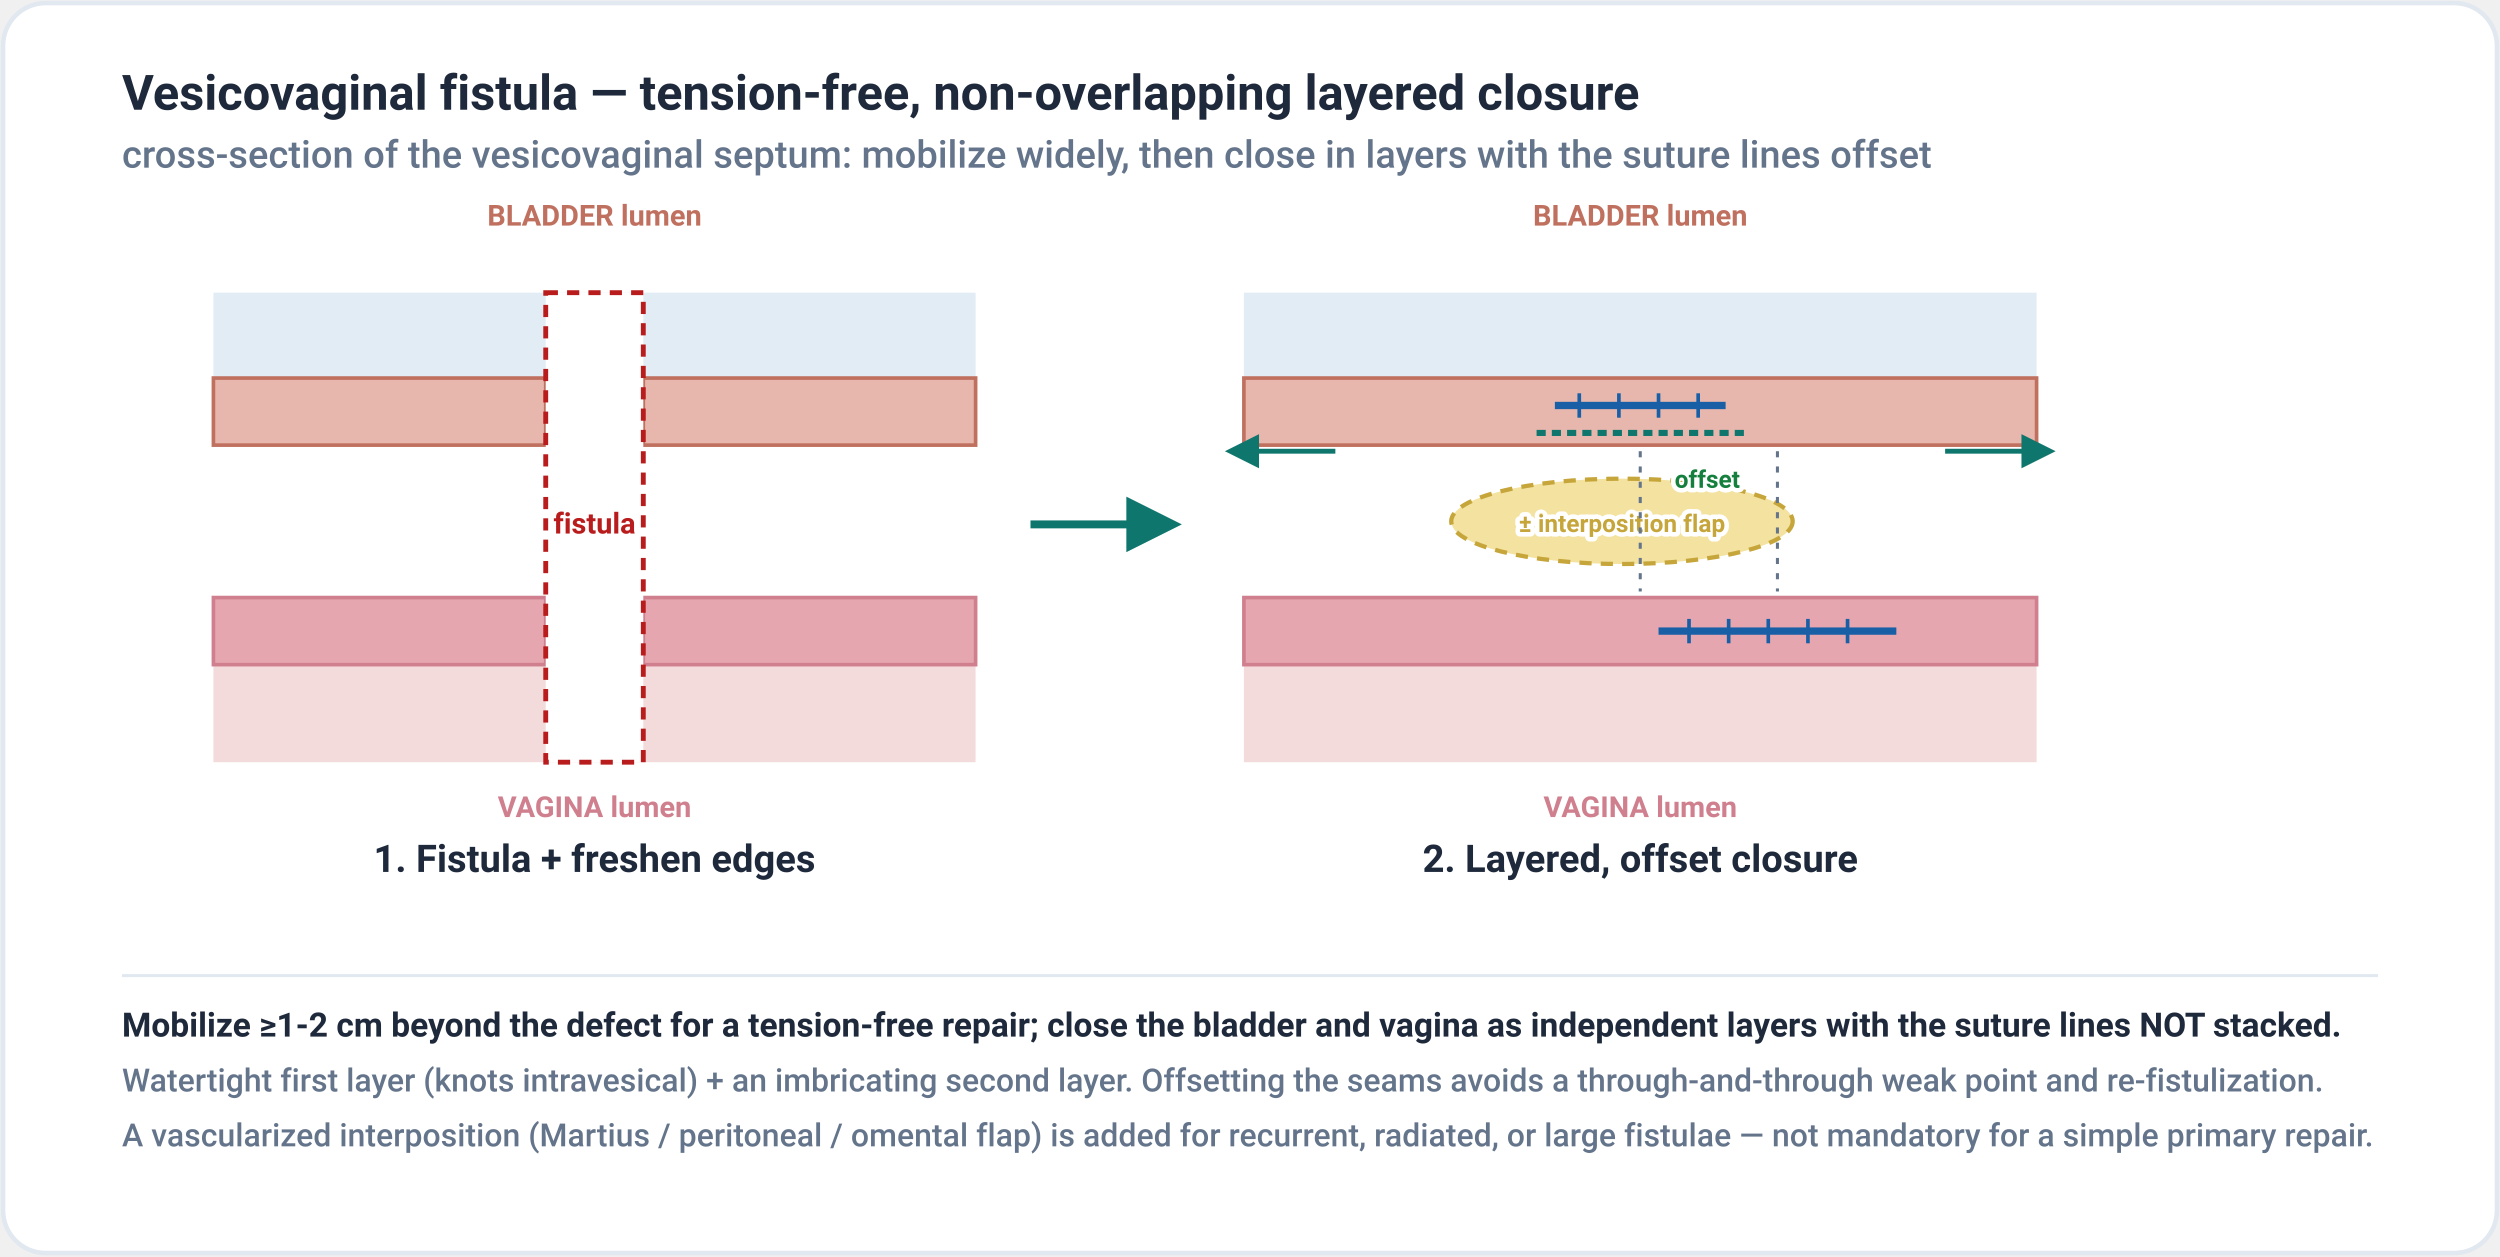
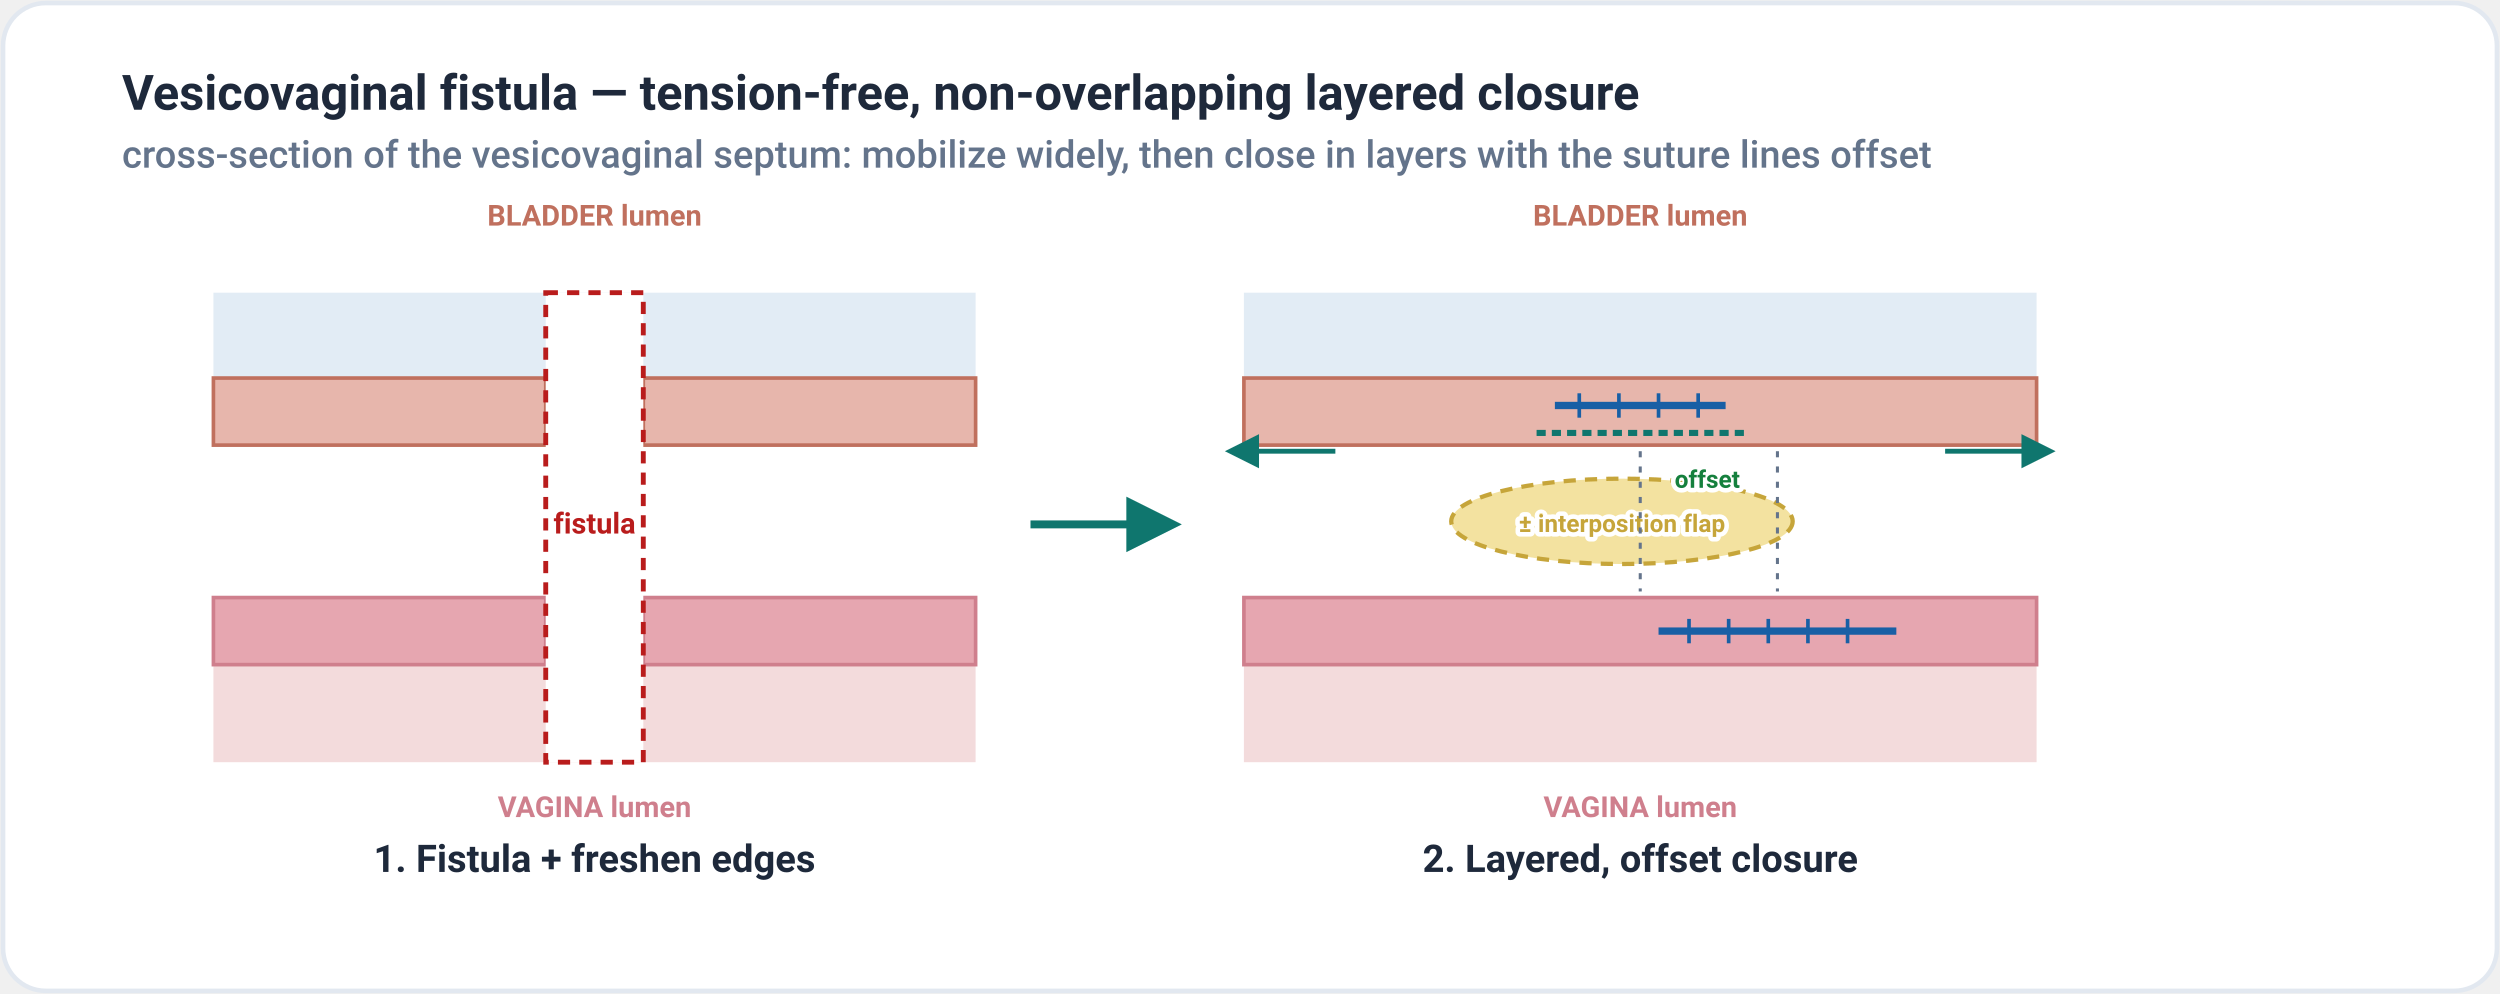
- <svg xmlns="http://www.w3.org/2000/svg" viewBox="0 0 820 412" width="820" height="412" role="img" aria-label="Vesicovaginal fistula repair shown in cross-section through the vesicovaginal septum. Left panel: a fistula tract connects the bladder lumen above to the vagina lumen below through gaps in both the bladder and vaginal walls, with edges freshened. Right panel: after wide mobilization, the bladder and vaginal walls are closed as independent layers with a watertight first layer and an imbricating second layer, and the bladder and vaginal suture lines are deliberately offset so they do not stack; an optional vascularized interposition flap lies between the layers. Key: mobilize at least 1 to 2 centimeters beyond the defect for a tension-free repair, offset the seams to avoid a through-and-through weak point and re-fistulization, and add a Martius, peritoneal, or omental interposition for recurrent, radiated, or large fistulae though it is not mandatory for a simple primary repair.">
+ <svg xmlns="http://www.w3.org/2000/svg" viewBox="0 0 820 326" width="820" height="326" role="img" aria-label="Vesicovaginal fistula repair shown in cross-section through the vesicovaginal septum. Left panel: a fistula tract connects the bladder lumen above to the vagina lumen below through gaps in both the bladder and vaginal walls, with edges freshened. Right panel: after wide mobilization, the bladder and vaginal walls are closed as independent layers with a watertight first layer and an imbricating second layer, and the bladder and vaginal suture lines are deliberately offset so they do not stack; an optional vascularized interposition flap lies between the layers. Key: mobilize at least 1 to 2 centimeters beyond the defect for a tension-free repair, offset the seams to avoid a through-and-through weak point and re-fistulization, and add a Martius, peritoneal, or omental interposition for recurrent, radiated, or large fistulae though it is not mandatory for a simple primary repair.">
  <defs>
    <marker id="vv" viewBox="0 0 10 10" refX="8" refY="5" markerWidth="7" markerHeight="7" orient="auto-start-reverse">
      <path d="M0,0 L10,5 L0,10 z" fill="#0F766E" />
    </marker>
  </defs>
-   <rect x="1" y="1" width="818" height="410" rx="14" fill="#FFFFFF" stroke="#E2E8F0" stroke-width="1.5" />
+   <rect x="1" y="1" width="818" height="324" rx="14" fill="#FFFFFF" stroke="#E2E8F0" stroke-width="1.5" />
  <text x="40" y="36" text-anchor="start" font-family="-apple-system, 'Segoe UI', Roboto, Helvetica, Arial, sans-serif" font-size="16" font-weight="700" fill="#1E293B">Vesicovaginal fistula — tension-free, non-overlapping layered closure</text>
  <text x="40" y="55" text-anchor="start" font-family="-apple-system, 'Segoe UI', Roboto, Helvetica, Arial, sans-serif" font-size="12.5" font-weight="500" fill="#64748B">cross-section of the vesicovaginal septum: mobilize widely, then close in layers with the suture lines offset</text>
  <rect x="70" y="96" width="250" height="28" fill="#E2ECF5" />
  <rect x="70" y="218" width="250" height="32" fill="#F3DBDC" />
  <rect x="70" y="124" width="109" height="22" fill="#E7B6AC" stroke="#C0705E" stroke-width="1.2" />
  <rect x="211" y="124" width="109" height="22" fill="#E7B6AC" stroke="#C0705E" stroke-width="1.2" />
  <rect x="70" y="196" width="109" height="22" fill="#E6A6B0" stroke="#CF7F8D" stroke-width="1.2" />
  <rect x="211" y="196" width="109" height="22" fill="#E6A6B0" stroke="#CF7F8D" stroke-width="1.2" />
  <rect x="179" y="96" width="32" height="154" fill="#FFFFFF" stroke="#B91C1C" stroke-width="1.6" stroke-dasharray="4 3" />
  <text x="195" y="175" text-anchor="middle" font-family="-apple-system, 'Segoe UI', Roboto, Helvetica, Arial, sans-serif" font-size="9.5" font-weight="700" fill="#B91C1C" paint-order="stroke" stroke="#FFFFFF" stroke-width="3" stroke-linejoin="round">fistula</text>
  <text x="195" y="74" text-anchor="middle" font-family="-apple-system, 'Segoe UI', Roboto, Helvetica, Arial, sans-serif" font-size="9.5" font-weight="700" fill="#C0705E" paint-order="stroke" stroke="#FFFFFF" stroke-width="3" stroke-linejoin="round">BLADDER lumen</text>
  <text x="195" y="268" text-anchor="middle" font-family="-apple-system, 'Segoe UI', Roboto, Helvetica, Arial, sans-serif" font-size="9.5" font-weight="700" fill="#CF7F8D" paint-order="stroke" stroke="#FFFFFF" stroke-width="3" stroke-linejoin="round">VAGINA lumen</text>
  <text x="195" y="286" text-anchor="middle" font-family="-apple-system, 'Segoe UI', Roboto, Helvetica, Arial, sans-serif" font-size="12.5" font-weight="700" fill="#1E293B">1. Fistula + freshen edges</text>
  <line x1="338" y1="172" x2="384" y2="172" stroke="#0F766E" stroke-width="2.6" marker-end="url(#vv)" />
  <rect x="408" y="96" width="260" height="28" fill="#E2ECF5" />
  <rect x="408" y="218" width="260" height="32" fill="#F3DBDC" />
  <rect x="408" y="124" width="260" height="22" fill="#E7B6AC" stroke="#C0705E" stroke-width="1.2" />
  <rect x="408" y="196" width="260" height="22" fill="#E6A6B0" stroke="#CF7F8D" stroke-width="1.2" />
  <ellipse cx="532" cy="171" rx="56" ry="14" fill="#F3E2A0" stroke="#C6A53A" stroke-width="1.4" stroke-dasharray="4 3" />
  <text x="532" y="174.5" text-anchor="middle" font-family="-apple-system, 'Segoe UI', Roboto, Helvetica, Arial, sans-serif" font-size="8" font-weight="600" fill="#C6A53A" paint-order="stroke" stroke="#FFFFFF" stroke-width="3" stroke-linejoin="round">± interposition flap</text>
  <line x1="510" y1="133" x2="566" y2="133" stroke="#185FA5" stroke-width="2.4" />
  <line x1="518" y1="129" x2="518" y2="137" stroke="#185FA5" stroke-width="1.2" />
  <line x1="531" y1="129" x2="531" y2="137" stroke="#185FA5" stroke-width="1.2" />
  <line x1="544" y1="129" x2="544" y2="137" stroke="#185FA5" stroke-width="1.2" />
  <line x1="557" y1="129" x2="557" y2="137" stroke="#185FA5" stroke-width="1.2" />
  <line x1="504" y1="142" x2="572" y2="142" stroke="#0F766E" stroke-width="2" stroke-dasharray="3 2" />
  <line x1="544" y1="207" x2="622" y2="207" stroke="#185FA5" stroke-width="2.4" />
  <line x1="554" y1="203" x2="554" y2="211" stroke="#185FA5" stroke-width="1.2" />
  <line x1="567" y1="203" x2="567" y2="211" stroke="#185FA5" stroke-width="1.2" />
  <line x1="580" y1="203" x2="580" y2="211" stroke="#185FA5" stroke-width="1.2" />
  <line x1="593" y1="203" x2="593" y2="211" stroke="#185FA5" stroke-width="1.2" />
  <line x1="606" y1="203" x2="606" y2="211" stroke="#185FA5" stroke-width="1.2" />
  <line x1="538" y1="148" x2="538" y2="194" stroke="#64748B" stroke-width="1" stroke-dasharray="2 3" />
  <line x1="583" y1="148" x2="583" y2="194" stroke="#64748B" stroke-width="1" stroke-dasharray="2 3" />
  <text x="560" y="160" text-anchor="middle" font-family="-apple-system, 'Segoe UI', Roboto, Helvetica, Arial, sans-serif" font-size="8" font-weight="600" fill="#15803D" paint-order="stroke" stroke="#FFFFFF" stroke-width="3" stroke-linejoin="round">offset</text>
  <line x1="404" y1="148" x2="438" y2="148" stroke="#0F766E" stroke-width="1.6" marker-start="url(#vv)" />
  <line x1="672" y1="148" x2="638" y2="148" stroke="#0F766E" stroke-width="1.6" marker-start="url(#vv)" />
  <text x="538" y="74" text-anchor="middle" font-family="-apple-system, 'Segoe UI', Roboto, Helvetica, Arial, sans-serif" font-size="9.5" font-weight="700" fill="#C0705E" paint-order="stroke" stroke="#FFFFFF" stroke-width="3" stroke-linejoin="round">BLADDER lumen</text>
  <text x="538" y="268" text-anchor="middle" font-family="-apple-system, 'Segoe UI', Roboto, Helvetica, Arial, sans-serif" font-size="9.5" font-weight="700" fill="#CF7F8D" paint-order="stroke" stroke="#FFFFFF" stroke-width="3" stroke-linejoin="round">VAGINA lumen</text>
  <text x="538" y="286" text-anchor="middle" font-family="-apple-system, 'Segoe UI', Roboto, Helvetica, Arial, sans-serif" font-size="12.5" font-weight="700" fill="#1E293B">2. Layered, offset closure</text>
-   <line x1="40" y1="320" x2="780" y2="320" stroke="#E2E8F0" stroke-width="1" />
-   <text x="40" y="340" text-anchor="start" font-family="-apple-system, 'Segoe UI', Roboto, Helvetica, Arial, sans-serif" font-size="11" font-weight="600" fill="#1E293B">Mobilize ≥1-2 cm beyond the defect for a tension-free repair; close the bladder and vagina as independent layers with the suture lines NOT stacked.</text>
-   <text x="40" y="358" text-anchor="start" font-family="-apple-system, 'Segoe UI', Roboto, Helvetica, Arial, sans-serif" font-size="10.5" font-weight="500" fill="#64748B">Watertight first layer (knots intravesical) + an imbricating second layer. Offsetting the seams avoids a through-and-through weak point and re-fistulization.</text>
-   <text x="40" y="376" text-anchor="start" font-family="-apple-system, 'Segoe UI', Roboto, Helvetica, Arial, sans-serif" font-size="10.5" font-weight="500" fill="#64748B">A vascularized interposition (Martius / peritoneal / omental flap) is added for recurrent, radiated, or large fistulae — not mandatory for a simple primary repair.</text>
</svg>
